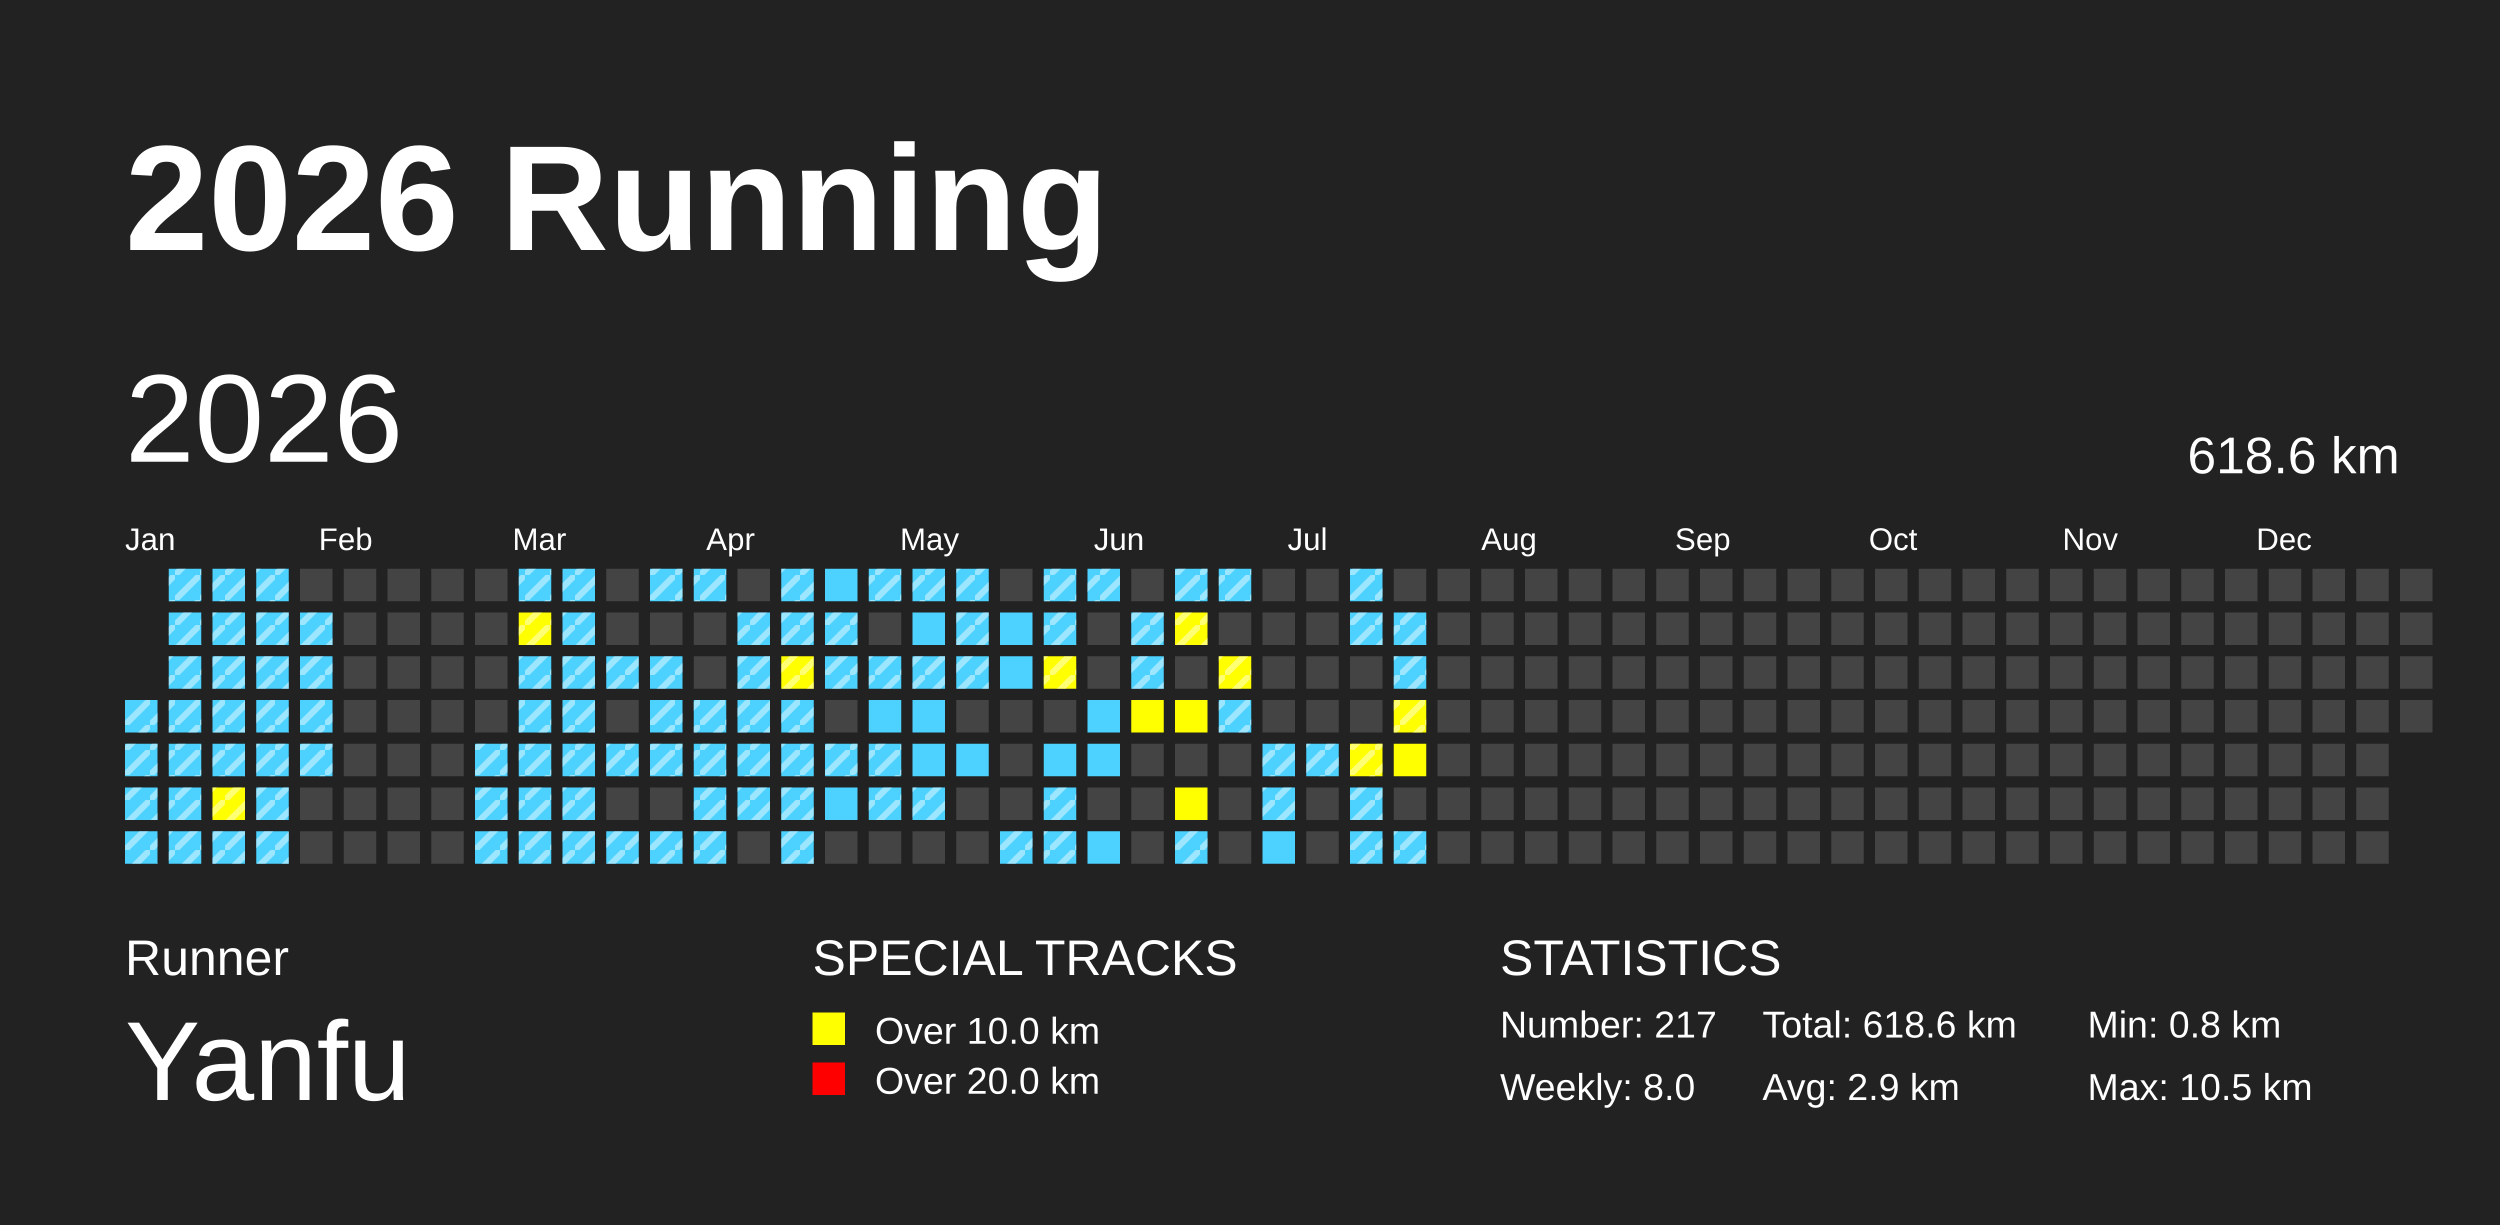
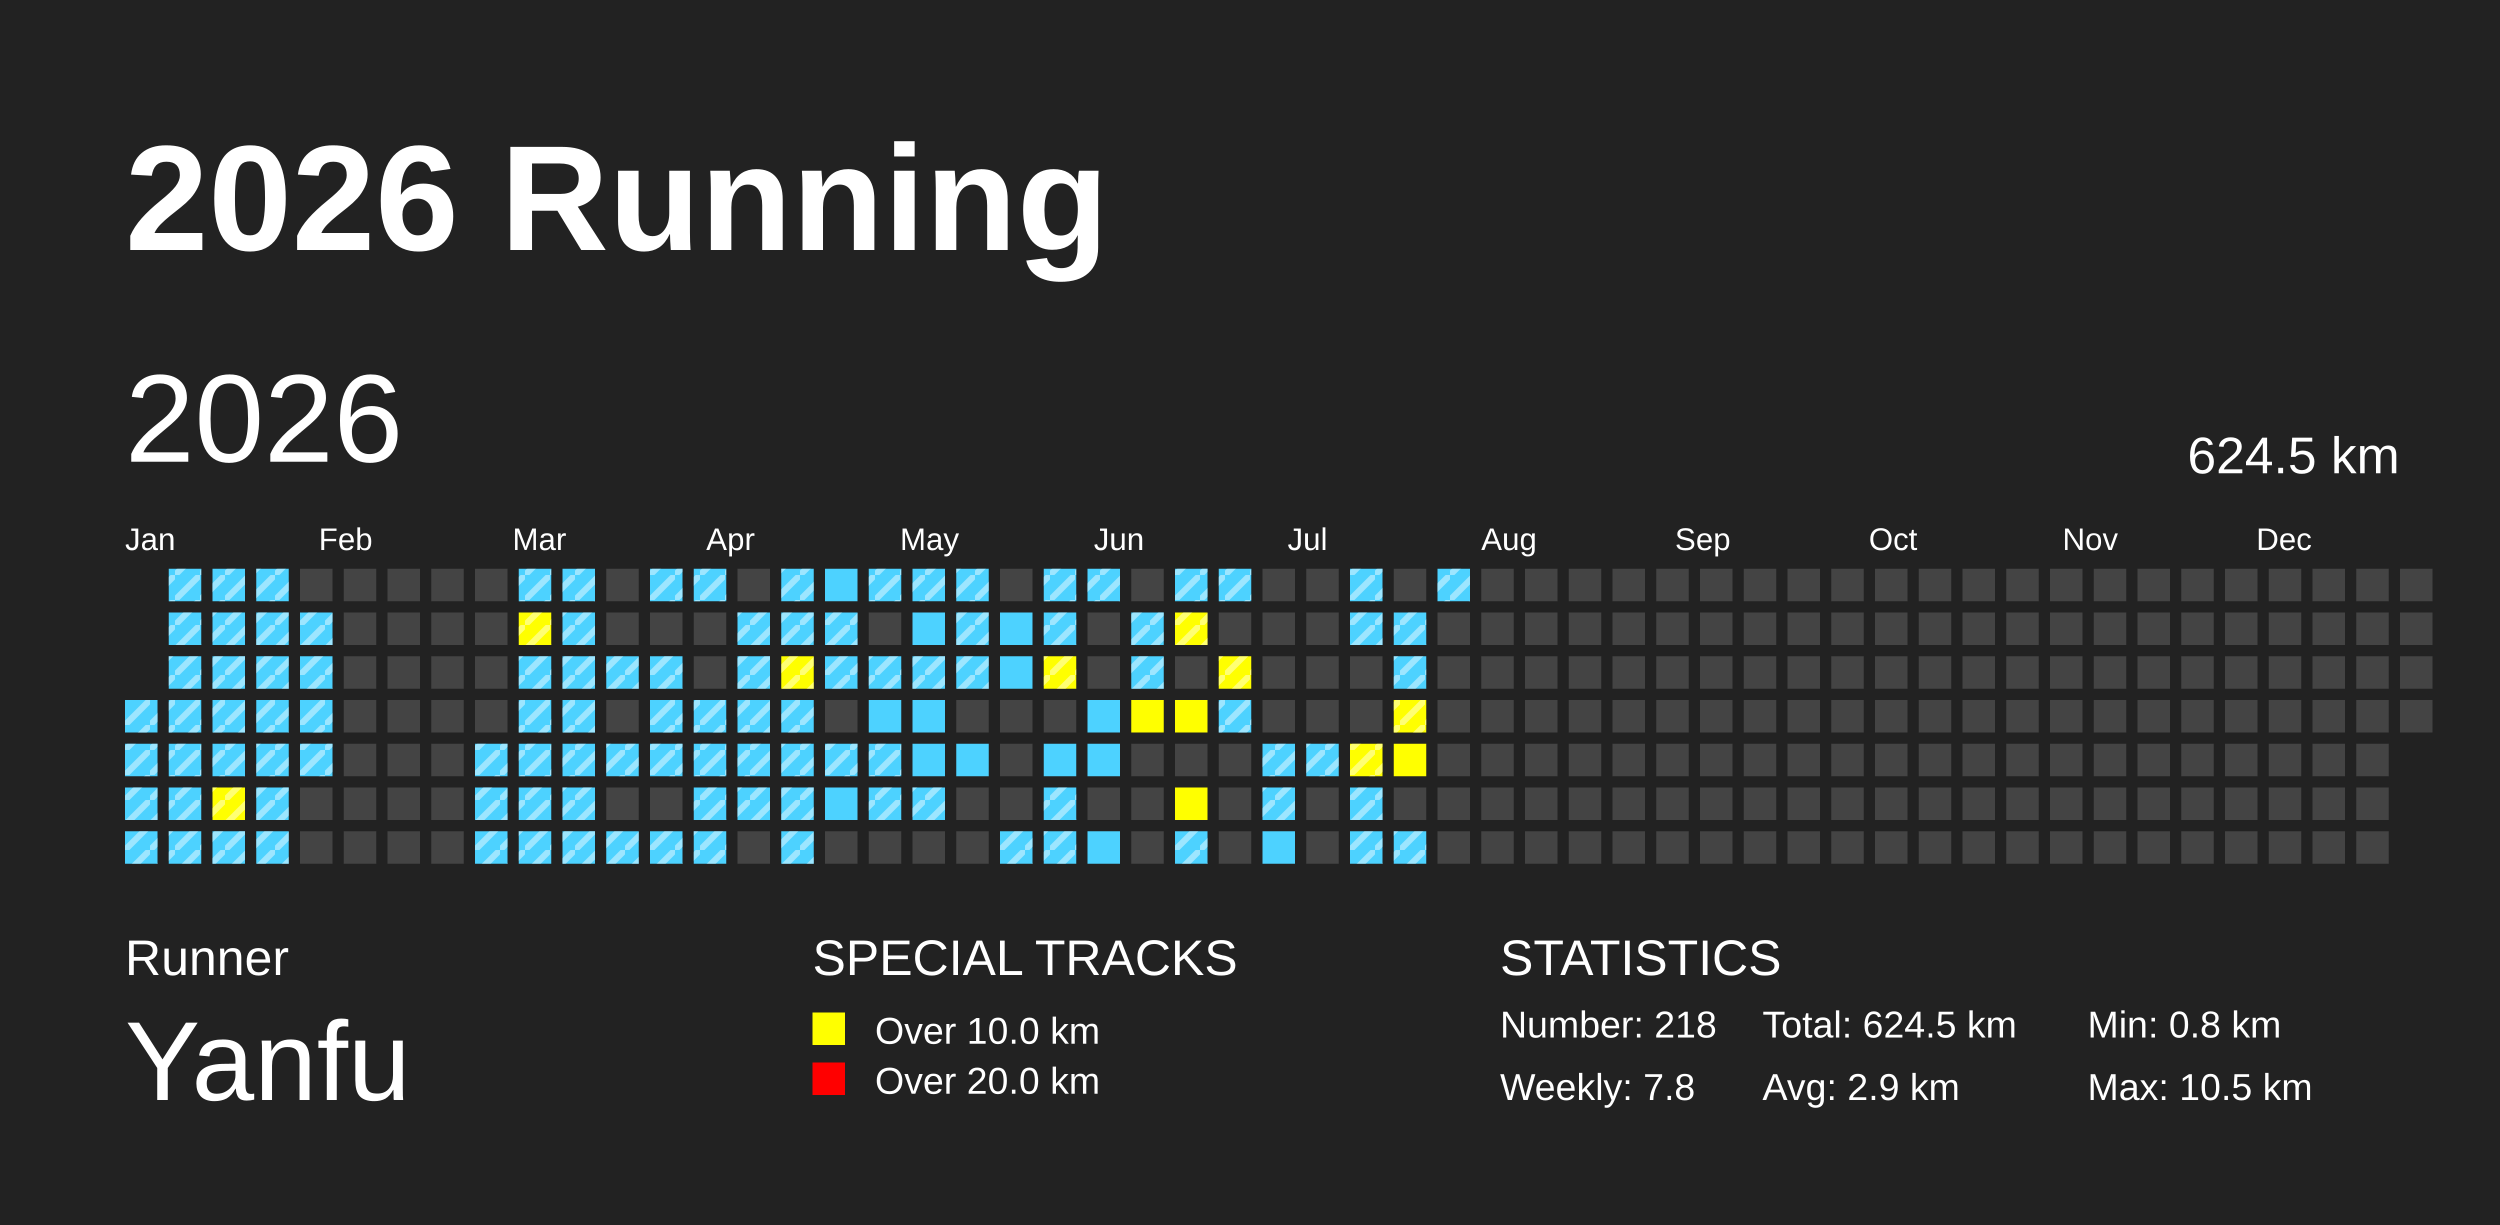
<svg xmlns="http://www.w3.org/2000/svg" baseProfile="full" height="98mm" version="1.1" viewBox="0,0,200,98" width="200mm">
  <defs>
    <pattern height="2" id="indoor-stripe" patternUnits="userSpaceOnUse" width="2">
      <line stroke="white" stroke-opacity="0.45" stroke-width="0.5" x1="0" x2="2" y1="2" y2="0" />
    </pattern>
  </defs>
  <rect fill="#222222" height="98" width="200" x="0" y="0" />
  <text fill="#FFFFFF" style="font-size:12px; font-family:Arial; font-weight:bold;" x="10" y="20">2026 Running</text>
  <text fill="#FFFFFF" style="font-size:4px; font-family:Arial" x="10" y="78">Runner</text>
  <text fill="#FFFFFF" style="font-size:9px; font-family:Arial" x="10" y="88">Yanfu</text>
  <text fill="#FFFFFF" style="font-size:4px; font-family:Arial" x="65" y="78">SPECIAL TRACKS</text>
  <rect fill="yellow" height="2.6" width="2.6" x="65" y="81" />
  <text fill="#FFFFFF" style="font-size:3px; font-family:Arial" x="70" y="83.5">Over 10.0 km</text>
  <rect fill="red" height="2.6" width="2.6" x="65" y="85" />
  <text fill="#FFFFFF" style="font-size:3px; font-family:Arial" x="70" y="87.5">Over 20.0 km</text>
  <text fill="#FFFFFF" style="font-size:4px; font-family:Arial" x="120" y="78">STATISTICS</text>
-   <text fill="#FFFFFF" style="font-size:3px; font-family:Arial" x="120" y="83">Number: 217</text>
-   <text fill="#FFFFFF" style="font-size:3px; font-family:Arial" x="120" y="88">Weekly: 8.0</text>
-   <text fill="#FFFFFF" style="font-size:3px; font-family:Arial" x="141" y="83">Total: 618.6 km</text>
+   <text fill="#FFFFFF" style="font-size:3px; font-family:Arial" x="120" y="83">Number: 218</text>
+   <text fill="#FFFFFF" style="font-size:3px; font-family:Arial" x="120" y="88">Weekly: 7.8</text>
+   <text fill="#FFFFFF" style="font-size:3px; font-family:Arial" x="141" y="83">Total: 624.5 km</text>
  <text fill="#FFFFFF" style="font-size:3px; font-family:Arial" x="141" y="88">Avg: 2.9 km</text>
  <text fill="#FFFFFF" style="font-size:3px; font-family:Arial" x="167" y="83">Min: 0.8 km</text>
  <text fill="#FFFFFF" style="font-size:3px; font-family:Arial" x="167" y="88">Max: 10.5 km</text>
  <text dominant-baseline="hanging" fill="#FFFFFF" style="font-size:10.0px; font-family:Arial;" x="10" y="30">2026</text>
-   <text dominant-baseline="hanging" fill="#FFFFFF" style="font-size:4.125px; font-family:Arial;" x="175" y="35">618.6 km</text>
+   <text dominant-baseline="hanging" fill="#FFFFFF" style="font-size:4.125px; font-family:Arial;" x="175" y="35">624.5 km</text>
  <text fill="#FFFFFF" style="font-size:2.5px; font-family:Arial" x="10.0" y="44">Jan</text>
  <text fill="#FFFFFF" style="font-size:2.5px; font-family:Arial" x="25.5" y="44">Feb</text>
  <text fill="#FFFFFF" style="font-size:2.5px; font-family:Arial" x="41.0" y="44">Mar</text>
  <text fill="#FFFFFF" style="font-size:2.5px; font-family:Arial" x="56.5" y="44">Apr</text>
  <text fill="#FFFFFF" style="font-size:2.5px; font-family:Arial" x="72.0" y="44">May</text>
  <text fill="#FFFFFF" style="font-size:2.5px; font-family:Arial" x="87.5" y="44">Jun</text>
  <text fill="#FFFFFF" style="font-size:2.5px; font-family:Arial" x="103.0" y="44">Jul</text>
  <text fill="#FFFFFF" style="font-size:2.5px; font-family:Arial" x="118.5" y="44">Aug</text>
  <text fill="#FFFFFF" style="font-size:2.5px; font-family:Arial" x="134.0" y="44">Sep</text>
  <text fill="#FFFFFF" style="font-size:2.5px; font-family:Arial" x="149.5" y="44">Oct</text>
  <text fill="#FFFFFF" style="font-size:2.5px; font-family:Arial" x="165.0" y="44">Nov</text>
  <text fill="#FFFFFF" style="font-size:2.5px; font-family:Arial" x="180.5" y="44">Dec</text>
  <rect fill="#4DD2FF" height="2.6" width="2.6" x="10.0" y="56.0" />
  <rect fill="url(#indoor-stripe)" height="2.6" width="2.6" x="10.0" y="56.0" />
  <rect fill="#4DD2FF" height="2.6" width="2.6" x="10.0" y="59.5" />
  <rect fill="url(#indoor-stripe)" height="2.6" width="2.6" x="10.0" y="59.5" />
  <rect fill="#4DD2FF" height="2.6" width="2.6" x="10.0" y="63.0" />
  <rect fill="url(#indoor-stripe)" height="2.6" width="2.6" x="10.0" y="63.0" />
  <rect fill="#4DD2FF" height="2.6" width="2.6" x="10.0" y="66.5" />
  <rect fill="url(#indoor-stripe)" height="2.6" width="2.6" x="10.0" y="66.5" />
  <rect fill="#4DD2FF" height="2.6" width="2.6" x="13.5" y="45.5" />
  <rect fill="url(#indoor-stripe)" height="2.6" width="2.6" x="13.5" y="45.5" />
  <rect fill="#4DD2FF" height="2.6" width="2.6" x="13.5" y="49.0" />
  <rect fill="url(#indoor-stripe)" height="2.6" width="2.6" x="13.5" y="49.0" />
  <rect fill="#4DD2FF" height="2.6" width="2.6" x="13.5" y="52.5" />
  <rect fill="url(#indoor-stripe)" height="2.6" width="2.6" x="13.5" y="52.5" />
  <rect fill="#4DD2FF" height="2.6" width="2.6" x="13.5" y="56.0" />
  <rect fill="url(#indoor-stripe)" height="2.6" width="2.6" x="13.5" y="56.0" />
  <rect fill="#4DD2FF" height="2.6" width="2.6" x="13.5" y="59.5" />
  <rect fill="url(#indoor-stripe)" height="2.6" width="2.6" x="13.5" y="59.5" />
  <rect fill="#4DD2FF" height="2.6" width="2.6" x="13.5" y="63.0" />
  <rect fill="url(#indoor-stripe)" height="2.6" width="2.6" x="13.5" y="63.0" />
  <rect fill="#4DD2FF" height="2.6" width="2.6" x="13.5" y="66.5" />
  <rect fill="url(#indoor-stripe)" height="2.6" width="2.6" x="13.5" y="66.5" />
  <rect fill="#4DD2FF" height="2.6" width="2.6" x="17.0" y="45.5" />
  <rect fill="url(#indoor-stripe)" height="2.6" width="2.6" x="17.0" y="45.5" />
  <rect fill="#4DD2FF" height="2.6" width="2.6" x="17.0" y="49.0" />
  <rect fill="url(#indoor-stripe)" height="2.6" width="2.6" x="17.0" y="49.0" />
  <rect fill="#4DD2FF" height="2.6" width="2.6" x="17.0" y="52.5" />
  <rect fill="url(#indoor-stripe)" height="2.6" width="2.6" x="17.0" y="52.5" />
  <rect fill="#4DD2FF" height="2.6" width="2.6" x="17.0" y="56.0" />
  <rect fill="url(#indoor-stripe)" height="2.6" width="2.6" x="17.0" y="56.0" />
  <rect fill="#4DD2FF" height="2.6" width="2.6" x="17.0" y="59.5" />
  <rect fill="url(#indoor-stripe)" height="2.6" width="2.6" x="17.0" y="59.5" />
  <rect fill="yellow" height="2.6" width="2.6" x="17.0" y="63.0" />
  <rect fill="url(#indoor-stripe)" height="2.6" width="2.6" x="17.0" y="63.0" />
  <rect fill="#4DD2FF" height="2.6" width="2.6" x="17.0" y="66.5" />
  <rect fill="url(#indoor-stripe)" height="2.6" width="2.6" x="17.0" y="66.5" />
  <rect fill="#4DD2FF" height="2.6" width="2.6" x="20.5" y="45.5" />
  <rect fill="url(#indoor-stripe)" height="2.6" width="2.6" x="20.5" y="45.5" />
  <rect fill="#4DD2FF" height="2.6" width="2.6" x="20.5" y="49.0" />
  <rect fill="url(#indoor-stripe)" height="2.6" width="2.6" x="20.5" y="49.0" />
  <rect fill="#4DD2FF" height="2.6" width="2.6" x="20.5" y="52.5" />
  <rect fill="url(#indoor-stripe)" height="2.6" width="2.6" x="20.5" y="52.5" />
  <rect fill="#4DD2FF" height="2.6" width="2.6" x="20.5" y="56.0" />
  <rect fill="url(#indoor-stripe)" height="2.6" width="2.6" x="20.5" y="56.0" />
  <rect fill="#4DD2FF" height="2.6" width="2.6" x="20.5" y="59.5" />
  <rect fill="url(#indoor-stripe)" height="2.6" width="2.6" x="20.5" y="59.5" />
  <rect fill="#4DD2FF" height="2.6" width="2.6" x="20.5" y="63.0" />
  <rect fill="url(#indoor-stripe)" height="2.6" width="2.6" x="20.5" y="63.0" />
  <rect fill="#4DD2FF" height="2.6" width="2.6" x="20.5" y="66.5" />
  <rect fill="url(#indoor-stripe)" height="2.6" width="2.6" x="20.5" y="66.5" />
  <rect fill="#444444" height="2.6" width="2.6" x="24.0" y="45.5" />
  <rect fill="#4DD2FF" height="2.6" width="2.6" x="24.0" y="49.0" />
  <rect fill="url(#indoor-stripe)" height="2.6" width="2.6" x="24.0" y="49.0" />
  <rect fill="#4DD2FF" height="2.6" width="2.6" x="24.0" y="52.5" />
  <rect fill="url(#indoor-stripe)" height="2.6" width="2.6" x="24.0" y="52.5" />
  <rect fill="#4DD2FF" height="2.6" width="2.6" x="24.0" y="56.0" />
  <rect fill="url(#indoor-stripe)" height="2.6" width="2.6" x="24.0" y="56.0" />
  <rect fill="#4DD2FF" height="2.6" width="2.6" x="24.0" y="59.5" />
  <rect fill="url(#indoor-stripe)" height="2.6" width="2.6" x="24.0" y="59.5" />
  <rect fill="#444444" height="2.6" width="2.6" x="24.0" y="63.0" />
  <rect fill="#444444" height="2.6" width="2.6" x="24.0" y="66.5" />
  <rect fill="#444444" height="2.6" width="2.6" x="27.5" y="45.5" />
  <rect fill="#444444" height="2.6" width="2.6" x="27.5" y="49.0" />
  <rect fill="#444444" height="2.6" width="2.6" x="27.5" y="52.5" />
  <rect fill="#444444" height="2.6" width="2.6" x="27.5" y="56.0" />
  <rect fill="#444444" height="2.6" width="2.6" x="27.5" y="59.5" />
  <rect fill="#444444" height="2.6" width="2.6" x="27.5" y="63.0" />
  <rect fill="#444444" height="2.6" width="2.6" x="27.5" y="66.5" />
  <rect fill="#444444" height="2.6" width="2.6" x="31.0" y="45.5" />
  <rect fill="#444444" height="2.6" width="2.6" x="31.0" y="49.0" />
  <rect fill="#444444" height="2.6" width="2.6" x="31.0" y="52.5" />
  <rect fill="#444444" height="2.6" width="2.6" x="31.0" y="56.0" />
  <rect fill="#444444" height="2.6" width="2.6" x="31.0" y="59.5" />
  <rect fill="#444444" height="2.6" width="2.6" x="31.0" y="63.0" />
  <rect fill="#444444" height="2.6" width="2.6" x="31.0" y="66.5" />
  <rect fill="#444444" height="2.6" width="2.6" x="34.5" y="45.5" />
  <rect fill="#444444" height="2.6" width="2.6" x="34.5" y="49.0" />
  <rect fill="#444444" height="2.6" width="2.6" x="34.5" y="52.5" />
  <rect fill="#444444" height="2.6" width="2.6" x="34.5" y="56.0" />
  <rect fill="#444444" height="2.6" width="2.6" x="34.5" y="59.5" />
  <rect fill="#444444" height="2.6" width="2.6" x="34.5" y="63.0" />
  <rect fill="#444444" height="2.6" width="2.6" x="34.5" y="66.5" />
  <rect fill="#444444" height="2.6" width="2.6" x="38.0" y="45.5" />
  <rect fill="#444444" height="2.6" width="2.6" x="38.0" y="49.0" />
  <rect fill="#444444" height="2.6" width="2.6" x="38.0" y="52.5" />
  <rect fill="#444444" height="2.6" width="2.6" x="38.0" y="56.0" />
  <rect fill="#4DD2FF" height="2.6" width="2.6" x="38.0" y="59.5" />
  <rect fill="url(#indoor-stripe)" height="2.6" width="2.6" x="38.0" y="59.5" />
  <rect fill="#4DD2FF" height="2.6" width="2.6" x="38.0" y="63.0" />
  <rect fill="url(#indoor-stripe)" height="2.6" width="2.6" x="38.0" y="63.0" />
  <rect fill="#4DD2FF" height="2.6" width="2.6" x="38.0" y="66.5" />
  <rect fill="url(#indoor-stripe)" height="2.6" width="2.6" x="38.0" y="66.5" />
  <rect fill="#4DD2FF" height="2.6" width="2.6" x="41.5" y="45.5" />
  <rect fill="url(#indoor-stripe)" height="2.6" width="2.6" x="41.5" y="45.5" />
  <rect fill="yellow" height="2.6" width="2.6" x="41.5" y="49.0" />
  <rect fill="url(#indoor-stripe)" height="2.6" width="2.6" x="41.5" y="49.0" />
  <rect fill="#4DD2FF" height="2.6" width="2.6" x="41.5" y="52.5" />
  <rect fill="url(#indoor-stripe)" height="2.6" width="2.6" x="41.5" y="52.5" />
  <rect fill="#4DD2FF" height="2.6" width="2.6" x="41.5" y="56.0" />
  <rect fill="url(#indoor-stripe)" height="2.6" width="2.6" x="41.5" y="56.0" />
  <rect fill="#4DD2FF" height="2.6" width="2.6" x="41.5" y="59.5" />
  <rect fill="url(#indoor-stripe)" height="2.6" width="2.6" x="41.5" y="59.5" />
  <rect fill="#4DD2FF" height="2.6" width="2.6" x="41.5" y="63.0" />
  <rect fill="url(#indoor-stripe)" height="2.6" width="2.6" x="41.5" y="63.0" />
  <rect fill="#4DD2FF" height="2.6" width="2.6" x="41.5" y="66.5" />
  <rect fill="url(#indoor-stripe)" height="2.6" width="2.6" x="41.5" y="66.5" />
  <rect fill="#4DD2FF" height="2.6" width="2.6" x="45.0" y="45.5" />
  <rect fill="url(#indoor-stripe)" height="2.6" width="2.6" x="45.0" y="45.5" />
  <rect fill="#4DD2FF" height="2.6" width="2.6" x="45.0" y="49.0" />
  <rect fill="url(#indoor-stripe)" height="2.6" width="2.6" x="45.0" y="49.0" />
  <rect fill="#4DD2FF" height="2.6" width="2.6" x="45.0" y="52.5" />
  <rect fill="url(#indoor-stripe)" height="2.6" width="2.6" x="45.0" y="52.5" />
  <rect fill="#4DD2FF" height="2.6" width="2.6" x="45.0" y="56.0" />
  <rect fill="url(#indoor-stripe)" height="2.6" width="2.6" x="45.0" y="56.0" />
  <rect fill="#4DD2FF" height="2.6" width="2.6" x="45.0" y="59.5" />
  <rect fill="url(#indoor-stripe)" height="2.6" width="2.6" x="45.0" y="59.5" />
  <rect fill="#4DD2FF" height="2.6" width="2.6" x="45.0" y="63.0" />
  <rect fill="url(#indoor-stripe)" height="2.6" width="2.6" x="45.0" y="63.0" />
  <rect fill="#4DD2FF" height="2.6" width="2.6" x="45.0" y="66.5" />
  <rect fill="url(#indoor-stripe)" height="2.6" width="2.6" x="45.0" y="66.5" />
  <rect fill="#444444" height="2.6" width="2.6" x="48.5" y="45.5" />
  <rect fill="#444444" height="2.6" width="2.6" x="48.5" y="49.0" />
  <rect fill="#4DD2FF" height="2.6" width="2.6" x="48.5" y="52.5" />
  <rect fill="url(#indoor-stripe)" height="2.6" width="2.6" x="48.5" y="52.5" />
  <rect fill="#444444" height="2.6" width="2.6" x="48.5" y="56.0" />
  <rect fill="#4DD2FF" height="2.6" width="2.6" x="48.5" y="59.5" />
  <rect fill="url(#indoor-stripe)" height="2.6" width="2.6" x="48.5" y="59.5" />
  <rect fill="#444444" height="2.6" width="2.6" x="48.5" y="63.0" />
  <rect fill="#4DD2FF" height="2.6" width="2.6" x="48.5" y="66.5" />
  <rect fill="url(#indoor-stripe)" height="2.6" width="2.6" x="48.5" y="66.5" />
  <rect fill="#4DD2FF" height="2.6" width="2.6" x="52.0" y="45.5" />
  <rect fill="url(#indoor-stripe)" height="2.6" width="2.6" x="52.0" y="45.5" />
  <rect fill="#444444" height="2.6" width="2.6" x="52.0" y="49.0" />
  <rect fill="#4DD2FF" height="2.6" width="2.6" x="52.0" y="52.5" />
  <rect fill="url(#indoor-stripe)" height="2.6" width="2.6" x="52.0" y="52.5" />
  <rect fill="#4DD2FF" height="2.6" width="2.6" x="52.0" y="56.0" />
  <rect fill="url(#indoor-stripe)" height="2.6" width="2.6" x="52.0" y="56.0" />
  <rect fill="#4DD2FF" height="2.6" width="2.6" x="52.0" y="59.5" />
  <rect fill="url(#indoor-stripe)" height="2.6" width="2.6" x="52.0" y="59.5" />
  <rect fill="#444444" height="2.6" width="2.6" x="52.0" y="63.0" />
  <rect fill="#4DD2FF" height="2.6" width="2.6" x="52.0" y="66.5" />
  <rect fill="url(#indoor-stripe)" height="2.6" width="2.6" x="52.0" y="66.5" />
  <rect fill="#4DD2FF" height="2.6" width="2.6" x="55.5" y="45.5" />
  <rect fill="url(#indoor-stripe)" height="2.6" width="2.6" x="55.5" y="45.5" />
  <rect fill="#444444" height="2.6" width="2.6" x="55.5" y="49.0" />
  <rect fill="#444444" height="2.6" width="2.6" x="55.5" y="52.5" />
  <rect fill="#4DD2FF" height="2.6" width="2.6" x="55.5" y="56.0" />
  <rect fill="url(#indoor-stripe)" height="2.6" width="2.6" x="55.5" y="56.0" />
  <rect fill="#4DD2FF" height="2.6" width="2.6" x="55.5" y="59.5" />
  <rect fill="url(#indoor-stripe)" height="2.6" width="2.6" x="55.5" y="59.5" />
  <rect fill="#4DD2FF" height="2.6" width="2.6" x="55.5" y="63.0" />
  <rect fill="url(#indoor-stripe)" height="2.6" width="2.6" x="55.5" y="63.0" />
  <rect fill="#4DD2FF" height="2.6" width="2.6" x="55.5" y="66.5" />
  <rect fill="url(#indoor-stripe)" height="2.6" width="2.6" x="55.5" y="66.5" />
  <rect fill="#444444" height="2.6" width="2.6" x="59.0" y="45.5" />
  <rect fill="#4DD2FF" height="2.6" width="2.6" x="59.0" y="49.0" />
  <rect fill="url(#indoor-stripe)" height="2.6" width="2.6" x="59.0" y="49.0" />
  <rect fill="#4DD2FF" height="2.6" width="2.6" x="59.0" y="52.5" />
  <rect fill="url(#indoor-stripe)" height="2.6" width="2.6" x="59.0" y="52.5" />
  <rect fill="#4DD2FF" height="2.6" width="2.6" x="59.0" y="56.0" />
  <rect fill="url(#indoor-stripe)" height="2.6" width="2.6" x="59.0" y="56.0" />
  <rect fill="#4DD2FF" height="2.6" width="2.6" x="59.0" y="59.5" />
  <rect fill="url(#indoor-stripe)" height="2.6" width="2.6" x="59.0" y="59.5" />
  <rect fill="#4DD2FF" height="2.6" width="2.6" x="59.0" y="63.0" />
  <rect fill="url(#indoor-stripe)" height="2.6" width="2.6" x="59.0" y="63.0" />
  <rect fill="#444444" height="2.6" width="2.6" x="59.0" y="66.5" />
  <rect fill="#4DD2FF" height="2.6" width="2.6" x="62.5" y="45.5" />
  <rect fill="url(#indoor-stripe)" height="2.6" width="2.6" x="62.5" y="45.5" />
  <rect fill="#4DD2FF" height="2.6" width="2.6" x="62.5" y="49.0" />
  <rect fill="url(#indoor-stripe)" height="2.6" width="2.6" x="62.5" y="49.0" />
  <rect fill="yellow" height="2.6" width="2.6" x="62.5" y="52.5" />
  <rect fill="url(#indoor-stripe)" height="2.6" width="2.6" x="62.5" y="52.5" />
  <rect fill="#4DD2FF" height="2.6" width="2.6" x="62.5" y="56.0" />
  <rect fill="url(#indoor-stripe)" height="2.6" width="2.6" x="62.5" y="56.0" />
  <rect fill="#4DD2FF" height="2.6" width="2.6" x="62.5" y="59.5" />
  <rect fill="url(#indoor-stripe)" height="2.6" width="2.6" x="62.5" y="59.5" />
  <rect fill="#4DD2FF" height="2.6" width="2.6" x="62.5" y="63.0" />
  <rect fill="url(#indoor-stripe)" height="2.6" width="2.6" x="62.5" y="63.0" />
  <rect fill="#4DD2FF" height="2.6" width="2.6" x="62.5" y="66.5" />
  <rect fill="url(#indoor-stripe)" height="2.6" width="2.6" x="62.5" y="66.5" />
  <rect fill="#4DD2FF" height="2.6" width="2.6" x="66.0" y="45.5" />
  <rect fill="#4DD2FF" height="2.6" width="2.6" x="66.0" y="49.0" />
  <rect fill="url(#indoor-stripe)" height="2.6" width="2.6" x="66.0" y="49.0" />
  <rect fill="#4DD2FF" height="2.6" width="2.6" x="66.0" y="52.5" />
  <rect fill="url(#indoor-stripe)" height="2.6" width="2.6" x="66.0" y="52.5" />
  <rect fill="#444444" height="2.6" width="2.6" x="66.0" y="56.0" />
  <rect fill="#4DD2FF" height="2.6" width="2.6" x="66.0" y="59.5" />
  <rect fill="url(#indoor-stripe)" height="2.6" width="2.6" x="66.0" y="59.5" />
  <rect fill="#4DD2FF" height="2.6" width="2.6" x="66.0" y="63.0" />
  <rect fill="#444444" height="2.6" width="2.6" x="66.0" y="66.5" />
  <rect fill="#4DD2FF" height="2.6" width="2.6" x="69.5" y="45.5" />
  <rect fill="url(#indoor-stripe)" height="2.6" width="2.6" x="69.5" y="45.5" />
  <rect fill="#444444" height="2.6" width="2.6" x="69.5" y="49.0" />
  <rect fill="#4DD2FF" height="2.6" width="2.6" x="69.5" y="52.5" />
  <rect fill="url(#indoor-stripe)" height="2.6" width="2.6" x="69.5" y="52.5" />
  <rect fill="#4DD2FF" height="2.6" width="2.6" x="69.5" y="56.0" />
  <rect fill="#4DD2FF" height="2.6" width="2.6" x="69.5" y="59.5" />
  <rect fill="url(#indoor-stripe)" height="2.6" width="2.6" x="69.5" y="59.5" />
  <rect fill="#4DD2FF" height="2.6" width="2.6" x="69.5" y="63.0" />
  <rect fill="url(#indoor-stripe)" height="2.6" width="2.6" x="69.5" y="63.0" />
  <rect fill="#444444" height="2.6" width="2.6" x="69.5" y="66.5" />
  <rect fill="#4DD2FF" height="2.6" width="2.6" x="73.0" y="45.5" />
  <rect fill="url(#indoor-stripe)" height="2.6" width="2.6" x="73.0" y="45.5" />
  <rect fill="#4DD2FF" height="2.6" width="2.6" x="73.0" y="49.0" />
  <rect fill="#4DD2FF" height="2.6" width="2.6" x="73.0" y="52.5" />
  <rect fill="url(#indoor-stripe)" height="2.6" width="2.6" x="73.0" y="52.5" />
  <rect fill="#4DD2FF" height="2.6" width="2.6" x="73.0" y="56.0" />
  <rect fill="#4DD2FF" height="2.6" width="2.6" x="73.0" y="59.5" />
  <rect fill="#4DD2FF" height="2.6" width="2.6" x="73.0" y="63.0" />
  <rect fill="url(#indoor-stripe)" height="2.6" width="2.6" x="73.0" y="63.0" />
  <rect fill="#444444" height="2.6" width="2.6" x="73.0" y="66.5" />
  <rect fill="#4DD2FF" height="2.6" width="2.6" x="76.5" y="45.5" />
  <rect fill="url(#indoor-stripe)" height="2.6" width="2.6" x="76.5" y="45.5" />
  <rect fill="#4DD2FF" height="2.6" width="2.6" x="76.5" y="49.0" />
  <rect fill="url(#indoor-stripe)" height="2.6" width="2.6" x="76.5" y="49.0" />
  <rect fill="#4DD2FF" height="2.6" width="2.6" x="76.5" y="52.5" />
  <rect fill="url(#indoor-stripe)" height="2.6" width="2.6" x="76.5" y="52.5" />
  <rect fill="#444444" height="2.6" width="2.6" x="76.5" y="56.0" />
  <rect fill="#4DD2FF" height="2.6" width="2.6" x="76.5" y="59.5" />
  <rect fill="#444444" height="2.6" width="2.6" x="76.5" y="63.0" />
  <rect fill="#444444" height="2.6" width="2.6" x="76.5" y="66.5" />
  <rect fill="#444444" height="2.6" width="2.6" x="80.0" y="45.5" />
  <rect fill="#4DD2FF" height="2.6" width="2.6" x="80.0" y="49.0" />
  <rect fill="#4DD2FF" height="2.6" width="2.6" x="80.0" y="52.5" />
  <rect fill="#444444" height="2.6" width="2.6" x="80.0" y="56.0" />
  <rect fill="#444444" height="2.6" width="2.6" x="80.0" y="59.5" />
  <rect fill="#444444" height="2.6" width="2.6" x="80.0" y="63.0" />
  <rect fill="#4DD2FF" height="2.6" width="2.6" x="80.0" y="66.5" />
  <rect fill="url(#indoor-stripe)" height="2.6" width="2.6" x="80.0" y="66.5" />
  <rect fill="#4DD2FF" height="2.6" width="2.6" x="83.5" y="45.5" />
  <rect fill="url(#indoor-stripe)" height="2.6" width="2.6" x="83.5" y="45.5" />
  <rect fill="#4DD2FF" height="2.6" width="2.6" x="83.5" y="49.0" />
  <rect fill="url(#indoor-stripe)" height="2.6" width="2.6" x="83.5" y="49.0" />
  <rect fill="yellow" height="2.6" width="2.6" x="83.5" y="52.5" />
  <rect fill="url(#indoor-stripe)" height="2.6" width="2.6" x="83.5" y="52.5" />
  <rect fill="#444444" height="2.6" width="2.6" x="83.5" y="56.0" />
  <rect fill="#4DD2FF" height="2.6" width="2.6" x="83.5" y="59.5" />
  <rect fill="#4DD2FF" height="2.6" width="2.6" x="83.5" y="63.0" />
  <rect fill="url(#indoor-stripe)" height="2.6" width="2.6" x="83.5" y="63.0" />
  <rect fill="#4DD2FF" height="2.6" width="2.6" x="83.5" y="66.5" />
  <rect fill="url(#indoor-stripe)" height="2.6" width="2.6" x="83.5" y="66.5" />
  <rect fill="#4DD2FF" height="2.6" width="2.6" x="87.0" y="45.5" />
  <rect fill="url(#indoor-stripe)" height="2.6" width="2.6" x="87.0" y="45.5" />
  <rect fill="#444444" height="2.6" width="2.6" x="87.0" y="49.0" />
  <rect fill="#444444" height="2.6" width="2.6" x="87.0" y="52.5" />
  <rect fill="#4DD2FF" height="2.6" width="2.6" x="87.0" y="56.0" />
  <rect fill="#4DD2FF" height="2.6" width="2.6" x="87.0" y="59.5" />
  <rect fill="#444444" height="2.6" width="2.6" x="87.0" y="63.0" />
  <rect fill="#4DD2FF" height="2.6" width="2.6" x="87.0" y="66.5" />
  <rect fill="#444444" height="2.6" width="2.6" x="90.5" y="45.5" />
  <rect fill="#4DD2FF" height="2.6" width="2.6" x="90.5" y="49.0" />
  <rect fill="url(#indoor-stripe)" height="2.6" width="2.6" x="90.5" y="49.0" />
  <rect fill="#4DD2FF" height="2.6" width="2.6" x="90.5" y="52.5" />
  <rect fill="url(#indoor-stripe)" height="2.6" width="2.6" x="90.5" y="52.5" />
  <rect fill="yellow" height="2.6" width="2.6" x="90.5" y="56.0" />
  <rect fill="#444444" height="2.6" width="2.6" x="90.5" y="59.5" />
  <rect fill="#444444" height="2.6" width="2.6" x="90.5" y="63.0" />
  <rect fill="#444444" height="2.6" width="2.6" x="90.5" y="66.5" />
  <rect fill="#4DD2FF" height="2.6" width="2.6" x="94.0" y="45.5" />
  <rect fill="url(#indoor-stripe)" height="2.6" width="2.6" x="94.0" y="45.5" />
  <rect fill="yellow" height="2.6" width="2.6" x="94.0" y="49.0" />
  <rect fill="url(#indoor-stripe)" height="2.6" width="2.6" x="94.0" y="49.0" />
  <rect fill="#444444" height="2.6" width="2.6" x="94.0" y="52.5" />
  <rect fill="yellow" height="2.6" width="2.6" x="94.0" y="56.0" />
  <rect fill="#444444" height="2.6" width="2.6" x="94.0" y="59.5" />
  <rect fill="yellow" height="2.6" width="2.6" x="94.0" y="63.0" />
  <rect fill="#4DD2FF" height="2.6" width="2.6" x="94.0" y="66.5" />
  <rect fill="url(#indoor-stripe)" height="2.6" width="2.6" x="94.0" y="66.5" />
  <rect fill="#4DD2FF" height="2.6" width="2.6" x="97.5" y="45.5" />
  <rect fill="url(#indoor-stripe)" height="2.6" width="2.6" x="97.5" y="45.5" />
  <rect fill="#444444" height="2.6" width="2.6" x="97.5" y="49.0" />
  <rect fill="yellow" height="2.6" width="2.6" x="97.5" y="52.5" />
  <rect fill="url(#indoor-stripe)" height="2.6" width="2.6" x="97.5" y="52.5" />
  <rect fill="#4DD2FF" height="2.6" width="2.6" x="97.5" y="56.0" />
  <rect fill="url(#indoor-stripe)" height="2.6" width="2.6" x="97.5" y="56.0" />
  <rect fill="#444444" height="2.6" width="2.6" x="97.5" y="59.5" />
  <rect fill="#444444" height="2.6" width="2.6" x="97.5" y="63.0" />
  <rect fill="#444444" height="2.6" width="2.6" x="97.5" y="66.5" />
  <rect fill="#444444" height="2.6" width="2.6" x="101.0" y="45.5" />
  <rect fill="#444444" height="2.6" width="2.6" x="101.0" y="49.0" />
  <rect fill="#444444" height="2.6" width="2.6" x="101.0" y="52.5" />
  <rect fill="#444444" height="2.6" width="2.6" x="101.0" y="56.0" />
  <rect fill="#4DD2FF" height="2.6" width="2.6" x="101.0" y="59.5" />
  <rect fill="url(#indoor-stripe)" height="2.6" width="2.6" x="101.0" y="59.5" />
  <rect fill="#4DD2FF" height="2.6" width="2.6" x="101.0" y="63.0" />
  <rect fill="url(#indoor-stripe)" height="2.6" width="2.6" x="101.0" y="63.0" />
  <rect fill="#4DD2FF" height="2.6" width="2.6" x="101.0" y="66.5" />
  <rect fill="#444444" height="2.6" width="2.6" x="104.5" y="45.5" />
  <rect fill="#444444" height="2.6" width="2.6" x="104.5" y="49.0" />
  <rect fill="#444444" height="2.6" width="2.6" x="104.5" y="52.5" />
  <rect fill="#444444" height="2.6" width="2.6" x="104.5" y="56.0" />
  <rect fill="#4DD2FF" height="2.6" width="2.6" x="104.5" y="59.5" />
  <rect fill="url(#indoor-stripe)" height="2.6" width="2.6" x="104.5" y="59.5" />
  <rect fill="#444444" height="2.6" width="2.6" x="104.5" y="63.0" />
  <rect fill="#444444" height="2.6" width="2.6" x="104.5" y="66.5" />
  <rect fill="#4DD2FF" height="2.6" width="2.6" x="108.0" y="45.5" />
  <rect fill="url(#indoor-stripe)" height="2.6" width="2.6" x="108.0" y="45.5" />
  <rect fill="#4DD2FF" height="2.6" width="2.6" x="108.0" y="49.0" />
  <rect fill="url(#indoor-stripe)" height="2.6" width="2.6" x="108.0" y="49.0" />
  <rect fill="#444444" height="2.6" width="2.6" x="108.0" y="52.5" />
  <rect fill="#444444" height="2.6" width="2.6" x="108.0" y="56.0" />
  <rect fill="yellow" height="2.6" width="2.6" x="108.0" y="59.5" />
  <rect fill="url(#indoor-stripe)" height="2.6" width="2.6" x="108.0" y="59.5" />
  <rect fill="#4DD2FF" height="2.6" width="2.6" x="108.0" y="63.0" />
  <rect fill="url(#indoor-stripe)" height="2.6" width="2.6" x="108.0" y="63.0" />
  <rect fill="#4DD2FF" height="2.6" width="2.6" x="108.0" y="66.5" />
  <rect fill="url(#indoor-stripe)" height="2.6" width="2.6" x="108.0" y="66.5" />
  <rect fill="#444444" height="2.6" width="2.6" x="111.5" y="45.5" />
  <rect fill="#4DD2FF" height="2.6" width="2.6" x="111.5" y="49.0" />
  <rect fill="url(#indoor-stripe)" height="2.6" width="2.6" x="111.5" y="49.0" />
  <rect fill="#4DD2FF" height="2.6" width="2.6" x="111.5" y="52.5" />
  <rect fill="url(#indoor-stripe)" height="2.6" width="2.6" x="111.5" y="52.5" />
  <rect fill="yellow" height="2.6" width="2.6" x="111.5" y="56.0" />
  <rect fill="url(#indoor-stripe)" height="2.6" width="2.6" x="111.5" y="56.0" />
  <rect fill="yellow" height="2.6" width="2.6" x="111.5" y="59.5" />
  <rect fill="#444444" height="2.6" width="2.6" x="111.5" y="63.0" />
  <rect fill="#4DD2FF" height="2.6" width="2.6" x="111.5" y="66.5" />
  <rect fill="url(#indoor-stripe)" height="2.6" width="2.6" x="111.5" y="66.5" />
-   <rect fill="#444444" height="2.6" width="2.6" x="115.0" y="45.5" />
+   <rect fill="#4DD2FF" height="2.6" width="2.6" x="115.0" y="45.5" />
+   <rect fill="url(#indoor-stripe)" height="2.6" width="2.6" x="115.0" y="45.5" />
  <rect fill="#444444" height="2.6" width="2.6" x="115.0" y="49.0" />
  <rect fill="#444444" height="2.6" width="2.6" x="115.0" y="52.5" />
  <rect fill="#444444" height="2.6" width="2.6" x="115.0" y="56.0" />
  <rect fill="#444444" height="2.6" width="2.6" x="115.0" y="59.5" />
  <rect fill="#444444" height="2.6" width="2.6" x="115.0" y="63.0" />
  <rect fill="#444444" height="2.6" width="2.6" x="115.0" y="66.5" />
  <rect fill="#444444" height="2.6" width="2.6" x="118.5" y="45.5" />
  <rect fill="#444444" height="2.6" width="2.6" x="118.5" y="49.0" />
  <rect fill="#444444" height="2.6" width="2.6" x="118.5" y="52.5" />
  <rect fill="#444444" height="2.6" width="2.6" x="118.5" y="56.0" />
  <rect fill="#444444" height="2.6" width="2.6" x="118.5" y="59.5" />
  <rect fill="#444444" height="2.6" width="2.6" x="118.5" y="63.0" />
  <rect fill="#444444" height="2.6" width="2.6" x="118.5" y="66.5" />
  <rect fill="#444444" height="2.6" width="2.6" x="122.0" y="45.5" />
  <rect fill="#444444" height="2.6" width="2.6" x="122.0" y="49.0" />
  <rect fill="#444444" height="2.6" width="2.6" x="122.0" y="52.5" />
  <rect fill="#444444" height="2.6" width="2.6" x="122.0" y="56.0" />
  <rect fill="#444444" height="2.6" width="2.6" x="122.0" y="59.5" />
  <rect fill="#444444" height="2.6" width="2.6" x="122.0" y="63.0" />
  <rect fill="#444444" height="2.6" width="2.6" x="122.0" y="66.5" />
  <rect fill="#444444" height="2.6" width="2.6" x="125.5" y="45.5" />
  <rect fill="#444444" height="2.6" width="2.6" x="125.5" y="49.0" />
  <rect fill="#444444" height="2.6" width="2.6" x="125.5" y="52.5" />
  <rect fill="#444444" height="2.6" width="2.6" x="125.5" y="56.0" />
  <rect fill="#444444" height="2.6" width="2.6" x="125.5" y="59.5" />
  <rect fill="#444444" height="2.6" width="2.6" x="125.5" y="63.0" />
  <rect fill="#444444" height="2.6" width="2.6" x="125.5" y="66.5" />
  <rect fill="#444444" height="2.6" width="2.6" x="129.0" y="45.5" />
  <rect fill="#444444" height="2.6" width="2.6" x="129.0" y="49.0" />
  <rect fill="#444444" height="2.6" width="2.6" x="129.0" y="52.5" />
  <rect fill="#444444" height="2.6" width="2.6" x="129.0" y="56.0" />
  <rect fill="#444444" height="2.6" width="2.6" x="129.0" y="59.5" />
  <rect fill="#444444" height="2.6" width="2.6" x="129.0" y="63.0" />
  <rect fill="#444444" height="2.6" width="2.6" x="129.0" y="66.5" />
  <rect fill="#444444" height="2.6" width="2.6" x="132.5" y="45.5" />
  <rect fill="#444444" height="2.6" width="2.6" x="132.5" y="49.0" />
  <rect fill="#444444" height="2.6" width="2.6" x="132.5" y="52.5" />
  <rect fill="#444444" height="2.6" width="2.6" x="132.5" y="56.0" />
  <rect fill="#444444" height="2.6" width="2.6" x="132.5" y="59.5" />
  <rect fill="#444444" height="2.6" width="2.6" x="132.5" y="63.0" />
  <rect fill="#444444" height="2.6" width="2.6" x="132.5" y="66.5" />
  <rect fill="#444444" height="2.6" width="2.6" x="136.0" y="45.5" />
  <rect fill="#444444" height="2.6" width="2.6" x="136.0" y="49.0" />
  <rect fill="#444444" height="2.6" width="2.6" x="136.0" y="52.5" />
  <rect fill="#444444" height="2.6" width="2.6" x="136.0" y="56.0" />
  <rect fill="#444444" height="2.6" width="2.6" x="136.0" y="59.5" />
  <rect fill="#444444" height="2.6" width="2.6" x="136.0" y="63.0" />
  <rect fill="#444444" height="2.6" width="2.6" x="136.0" y="66.5" />
  <rect fill="#444444" height="2.6" width="2.6" x="139.5" y="45.5" />
  <rect fill="#444444" height="2.6" width="2.6" x="139.5" y="49.0" />
  <rect fill="#444444" height="2.6" width="2.6" x="139.5" y="52.5" />
  <rect fill="#444444" height="2.6" width="2.6" x="139.5" y="56.0" />
  <rect fill="#444444" height="2.6" width="2.6" x="139.5" y="59.5" />
  <rect fill="#444444" height="2.6" width="2.6" x="139.5" y="63.0" />
  <rect fill="#444444" height="2.6" width="2.6" x="139.5" y="66.5" />
  <rect fill="#444444" height="2.6" width="2.6" x="143.0" y="45.5" />
  <rect fill="#444444" height="2.6" width="2.6" x="143.0" y="49.0" />
  <rect fill="#444444" height="2.6" width="2.6" x="143.0" y="52.5" />
  <rect fill="#444444" height="2.6" width="2.6" x="143.0" y="56.0" />
  <rect fill="#444444" height="2.6" width="2.6" x="143.0" y="59.5" />
  <rect fill="#444444" height="2.6" width="2.6" x="143.0" y="63.0" />
  <rect fill="#444444" height="2.6" width="2.6" x="143.0" y="66.5" />
  <rect fill="#444444" height="2.6" width="2.6" x="146.5" y="45.5" />
  <rect fill="#444444" height="2.6" width="2.6" x="146.5" y="49.0" />
  <rect fill="#444444" height="2.6" width="2.6" x="146.5" y="52.5" />
  <rect fill="#444444" height="2.6" width="2.6" x="146.5" y="56.0" />
  <rect fill="#444444" height="2.6" width="2.6" x="146.5" y="59.5" />
  <rect fill="#444444" height="2.6" width="2.6" x="146.5" y="63.0" />
  <rect fill="#444444" height="2.6" width="2.6" x="146.5" y="66.5" />
  <rect fill="#444444" height="2.6" width="2.6" x="150.0" y="45.5" />
  <rect fill="#444444" height="2.6" width="2.6" x="150.0" y="49.0" />
  <rect fill="#444444" height="2.6" width="2.6" x="150.0" y="52.5" />
  <rect fill="#444444" height="2.6" width="2.6" x="150.0" y="56.0" />
  <rect fill="#444444" height="2.6" width="2.6" x="150.0" y="59.5" />
  <rect fill="#444444" height="2.6" width="2.6" x="150.0" y="63.0" />
  <rect fill="#444444" height="2.6" width="2.6" x="150.0" y="66.5" />
  <rect fill="#444444" height="2.6" width="2.6" x="153.5" y="45.5" />
  <rect fill="#444444" height="2.6" width="2.6" x="153.5" y="49.0" />
  <rect fill="#444444" height="2.6" width="2.6" x="153.5" y="52.5" />
  <rect fill="#444444" height="2.6" width="2.6" x="153.5" y="56.0" />
  <rect fill="#444444" height="2.6" width="2.6" x="153.5" y="59.5" />
  <rect fill="#444444" height="2.6" width="2.6" x="153.5" y="63.0" />
  <rect fill="#444444" height="2.6" width="2.6" x="153.5" y="66.5" />
  <rect fill="#444444" height="2.6" width="2.6" x="157.0" y="45.5" />
  <rect fill="#444444" height="2.6" width="2.6" x="157.0" y="49.0" />
  <rect fill="#444444" height="2.6" width="2.6" x="157.0" y="52.5" />
  <rect fill="#444444" height="2.6" width="2.6" x="157.0" y="56.0" />
  <rect fill="#444444" height="2.6" width="2.6" x="157.0" y="59.5" />
  <rect fill="#444444" height="2.6" width="2.6" x="157.0" y="63.0" />
  <rect fill="#444444" height="2.6" width="2.6" x="157.0" y="66.5" />
  <rect fill="#444444" height="2.6" width="2.6" x="160.5" y="45.5" />
  <rect fill="#444444" height="2.6" width="2.6" x="160.5" y="49.0" />
  <rect fill="#444444" height="2.6" width="2.6" x="160.5" y="52.5" />
  <rect fill="#444444" height="2.6" width="2.6" x="160.5" y="56.0" />
  <rect fill="#444444" height="2.6" width="2.6" x="160.5" y="59.5" />
  <rect fill="#444444" height="2.6" width="2.6" x="160.5" y="63.0" />
  <rect fill="#444444" height="2.6" width="2.6" x="160.5" y="66.5" />
  <rect fill="#444444" height="2.6" width="2.6" x="164.0" y="45.5" />
  <rect fill="#444444" height="2.6" width="2.6" x="164.0" y="49.0" />
  <rect fill="#444444" height="2.6" width="2.6" x="164.0" y="52.5" />
  <rect fill="#444444" height="2.6" width="2.6" x="164.0" y="56.0" />
  <rect fill="#444444" height="2.6" width="2.6" x="164.0" y="59.5" />
  <rect fill="#444444" height="2.6" width="2.6" x="164.0" y="63.0" />
  <rect fill="#444444" height="2.6" width="2.6" x="164.0" y="66.5" />
  <rect fill="#444444" height="2.6" width="2.6" x="167.5" y="45.5" />
  <rect fill="#444444" height="2.6" width="2.6" x="167.5" y="49.0" />
  <rect fill="#444444" height="2.6" width="2.6" x="167.5" y="52.5" />
  <rect fill="#444444" height="2.6" width="2.6" x="167.5" y="56.0" />
  <rect fill="#444444" height="2.6" width="2.6" x="167.5" y="59.5" />
  <rect fill="#444444" height="2.6" width="2.6" x="167.5" y="63.0" />
  <rect fill="#444444" height="2.6" width="2.6" x="167.5" y="66.5" />
  <rect fill="#444444" height="2.6" width="2.6" x="171.0" y="45.5" />
  <rect fill="#444444" height="2.6" width="2.6" x="171.0" y="49.0" />
  <rect fill="#444444" height="2.6" width="2.6" x="171.0" y="52.5" />
  <rect fill="#444444" height="2.6" width="2.6" x="171.0" y="56.0" />
  <rect fill="#444444" height="2.6" width="2.6" x="171.0" y="59.5" />
  <rect fill="#444444" height="2.6" width="2.6" x="171.0" y="63.0" />
  <rect fill="#444444" height="2.6" width="2.6" x="171.0" y="66.5" />
  <rect fill="#444444" height="2.6" width="2.6" x="174.5" y="45.5" />
  <rect fill="#444444" height="2.6" width="2.6" x="174.5" y="49.0" />
  <rect fill="#444444" height="2.6" width="2.6" x="174.5" y="52.5" />
  <rect fill="#444444" height="2.6" width="2.6" x="174.5" y="56.0" />
  <rect fill="#444444" height="2.6" width="2.6" x="174.5" y="59.5" />
  <rect fill="#444444" height="2.6" width="2.6" x="174.5" y="63.0" />
  <rect fill="#444444" height="2.6" width="2.6" x="174.5" y="66.5" />
  <rect fill="#444444" height="2.6" width="2.6" x="178.0" y="45.5" />
  <rect fill="#444444" height="2.6" width="2.6" x="178.0" y="49.0" />
  <rect fill="#444444" height="2.6" width="2.6" x="178.0" y="52.5" />
  <rect fill="#444444" height="2.6" width="2.6" x="178.0" y="56.0" />
  <rect fill="#444444" height="2.6" width="2.6" x="178.0" y="59.5" />
  <rect fill="#444444" height="2.6" width="2.6" x="178.0" y="63.0" />
  <rect fill="#444444" height="2.6" width="2.6" x="178.0" y="66.5" />
  <rect fill="#444444" height="2.6" width="2.6" x="181.5" y="45.5" />
  <rect fill="#444444" height="2.6" width="2.6" x="181.5" y="49.0" />
  <rect fill="#444444" height="2.6" width="2.6" x="181.5" y="52.5" />
  <rect fill="#444444" height="2.6" width="2.6" x="181.5" y="56.0" />
  <rect fill="#444444" height="2.6" width="2.6" x="181.5" y="59.5" />
  <rect fill="#444444" height="2.6" width="2.6" x="181.5" y="63.0" />
  <rect fill="#444444" height="2.6" width="2.6" x="181.5" y="66.5" />
  <rect fill="#444444" height="2.6" width="2.6" x="185.0" y="45.5" />
  <rect fill="#444444" height="2.6" width="2.6" x="185.0" y="49.0" />
  <rect fill="#444444" height="2.6" width="2.6" x="185.0" y="52.5" />
  <rect fill="#444444" height="2.6" width="2.6" x="185.0" y="56.0" />
  <rect fill="#444444" height="2.6" width="2.6" x="185.0" y="59.5" />
  <rect fill="#444444" height="2.6" width="2.6" x="185.0" y="63.0" />
  <rect fill="#444444" height="2.6" width="2.6" x="185.0" y="66.5" />
  <rect fill="#444444" height="2.6" width="2.6" x="188.5" y="45.5" />
  <rect fill="#444444" height="2.6" width="2.6" x="188.5" y="49.0" />
  <rect fill="#444444" height="2.6" width="2.6" x="188.5" y="52.5" />
  <rect fill="#444444" height="2.6" width="2.6" x="188.5" y="56.0" />
  <rect fill="#444444" height="2.6" width="2.6" x="188.5" y="59.5" />
  <rect fill="#444444" height="2.6" width="2.6" x="188.5" y="63.0" />
  <rect fill="#444444" height="2.6" width="2.6" x="188.5" y="66.5" />
  <rect fill="#444444" height="2.6" width="2.6" x="192.0" y="45.5" />
  <rect fill="#444444" height="2.6" width="2.6" x="192.0" y="49.0" />
  <rect fill="#444444" height="2.6" width="2.6" x="192.0" y="52.5" />
  <rect fill="#444444" height="2.6" width="2.6" x="192.0" y="56.0" />
</svg>
